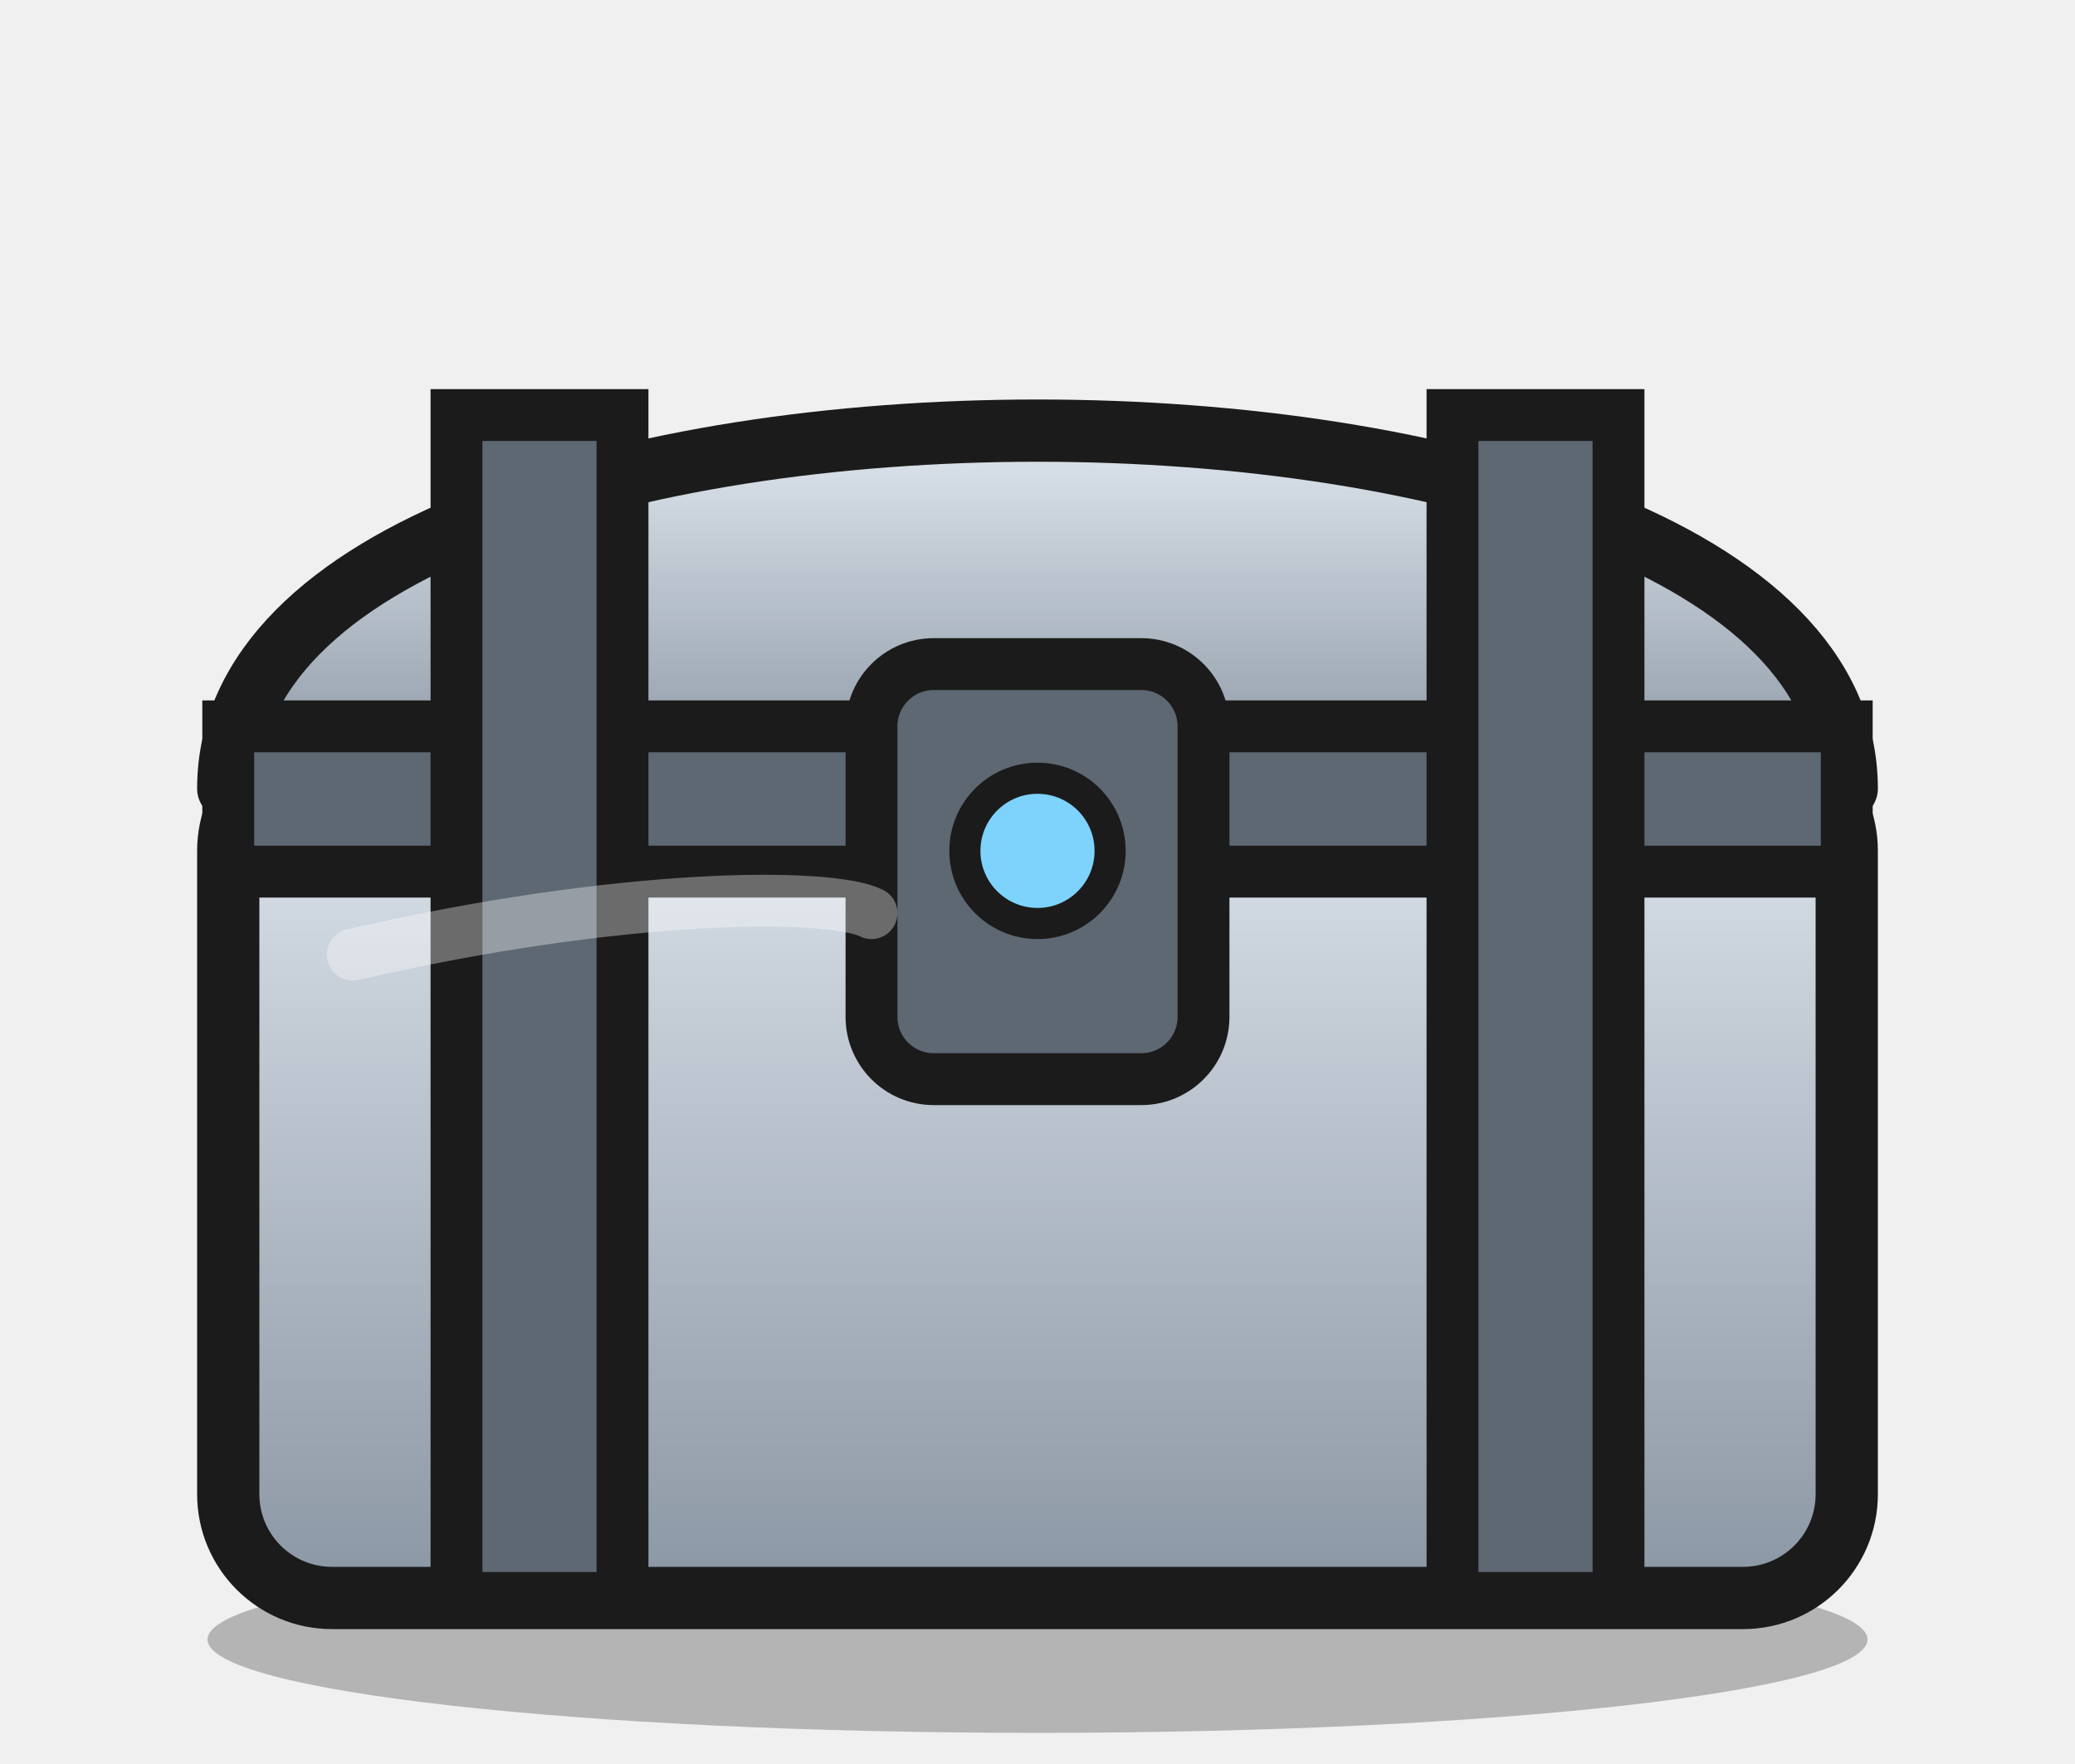
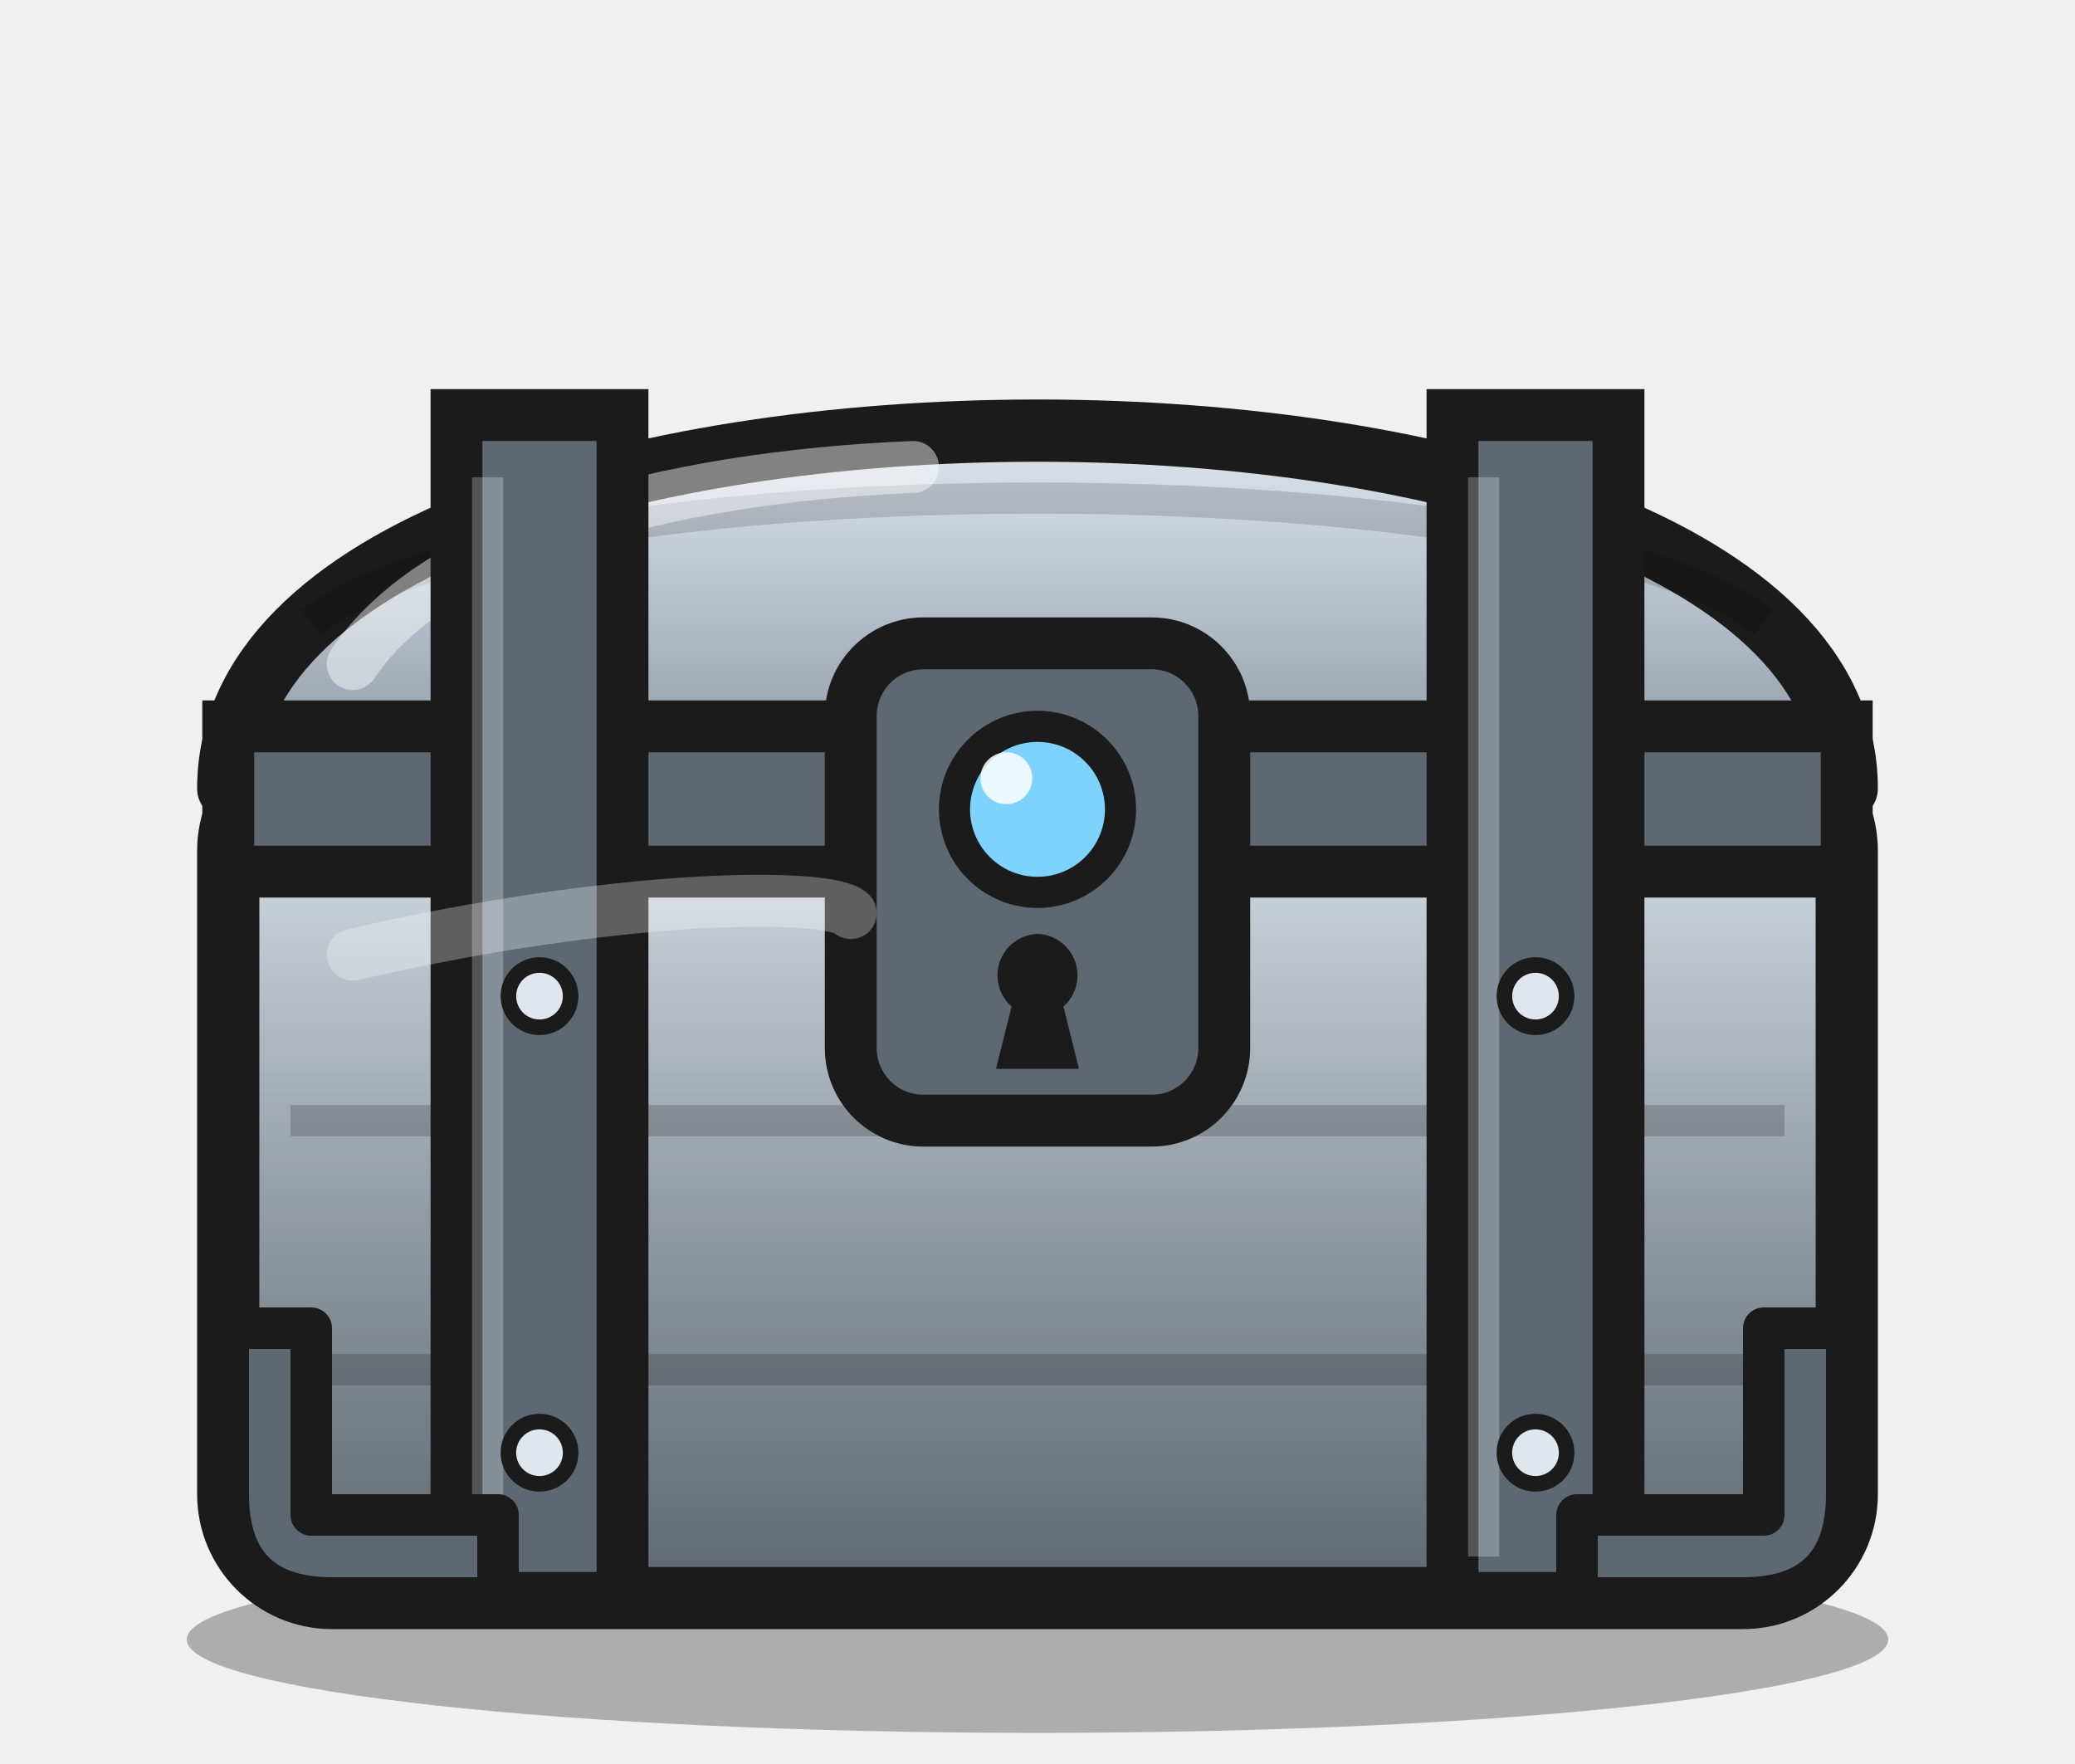
<svg xmlns="http://www.w3.org/2000/svg" viewBox="0 0 200 170">
  <defs>
    <linearGradient id="t" x1="0" y1="0" x2="0" y2="1">
      <stop offset="0" stop-color="#dfe6ee" />
      <stop offset="1" stop-color="#8a96a3" />
    </linearGradient>
+     <linearGradient id="c" x1="0" y1="0" x2="0" y2="1">
+       <stop offset="0" stop-color="#000" stop-opacity="0" />
+       <stop offset="1" stop-color="#000" stop-opacity="0.3" />
+     </linearGradient>
  </defs>
-   <ellipse cx="100" cy="158" rx="80" ry="9" fill="#000" fill-opacity="0.25" />
+   <ellipse cx="100" cy="158" rx="82" ry="9" fill="#000" fill-opacity="0.28" />
  <rect x="22" y="72" width="156" height="82" rx="10" fill="url(#t)" stroke="#1b1b1b" stroke-width="6" />
+   <rect x="25" y="75" width="150" height="76" rx="8" fill="url(#c)" />
+   <path d="M28 108 H172 M28 132 H172" stroke="#000" stroke-opacity="0.18" stroke-width="3" />
  <path d="M22 76 C22 30 178 30 178 76 Z" fill="url(#t)" stroke="#1b1b1b" stroke-width="6" stroke-linejoin="round" />
+   <path d="M30 60 C50 44 150 44 170 60" fill="none" stroke="#000" stroke-opacity="0.15" stroke-width="3" />
+   <path d="M34 64 C42 52 64 46 88 45" fill="none" stroke="#fff" stroke-opacity="0.45" stroke-width="5" stroke-linecap="round" />
  <rect x="22" y="70" width="156" height="14" fill="#5d6873" stroke="#1b1b1b" stroke-width="5" />
  <rect x="44" y="40" width="16" height="114" fill="#5d6873" stroke="#1b1b1b" stroke-width="5" />
  <rect x="140" y="40" width="16" height="114" fill="#5d6873" stroke="#1b1b1b" stroke-width="5" />
-   <rect x="84" y="64" width="32" height="40" rx="6" fill="#5d6873" stroke="#1b1b1b" stroke-width="5" />
-   <circle cx="100" cy="82" r="7" fill="#7dd3fc" stroke="#1b1b1b" stroke-width="3" />
-   <path d="M34 92 C60 86 80 86 84 88" fill="none" stroke="#fff" stroke-opacity="0.35" stroke-width="5" stroke-linecap="round" />
+   <path d="M47 46 V150 M143 46 V150" stroke="#fff" stroke-opacity="0.25" stroke-width="3" />
+   <path d="M22 128 L22 144 Q22 154 32 154 L48 154 L48 146 L30 146 L30 128 Z" fill="#5d6873" stroke="#1b1b1b" stroke-width="4" stroke-linejoin="round" />
+   <path d="M178 128 L178 144 Q178 154 168 154 L152 154 L152 146 L170 146 L170 128 Z" fill="#5d6873" stroke="#1b1b1b" stroke-width="4" stroke-linejoin="round" />
+   <circle cx="52" cy="96" r="3" fill="#dfe6ee" stroke="#1b1b1b" stroke-width="1.5" />
+   <circle cx="52" cy="140" r="3" fill="#dfe6ee" stroke="#1b1b1b" stroke-width="1.5" />
+   <circle cx="148" cy="96" r="3" fill="#dfe6ee" stroke="#1b1b1b" stroke-width="1.5" />
+   <circle cx="148" cy="140" r="3" fill="#dfe6ee" stroke="#1b1b1b" stroke-width="1.5" />
+   <rect x="82" y="62" width="36" height="46" rx="7" fill="#5d6873" stroke="#1b1b1b" stroke-width="5" />
+   <circle cx="100" cy="78" r="8" fill="#7dd3fc" stroke="#1b1b1b" stroke-width="3" />
+   <circle cx="97" cy="75" r="2.5" fill="#fff" fill-opacity="0.85" />
+   <path d="M100 90 a4 4 0 0 1 2.5 7 L104 103 H96 L97.5 97 a4 4 0 0 1 2.5 -7 Z" fill="#1b1b1b" />
+   <path d="M34 92 C60 86 80 86 82 88" fill="none" stroke="#fff" stroke-opacity="0.3" stroke-width="5" stroke-linecap="round" />
</svg>
